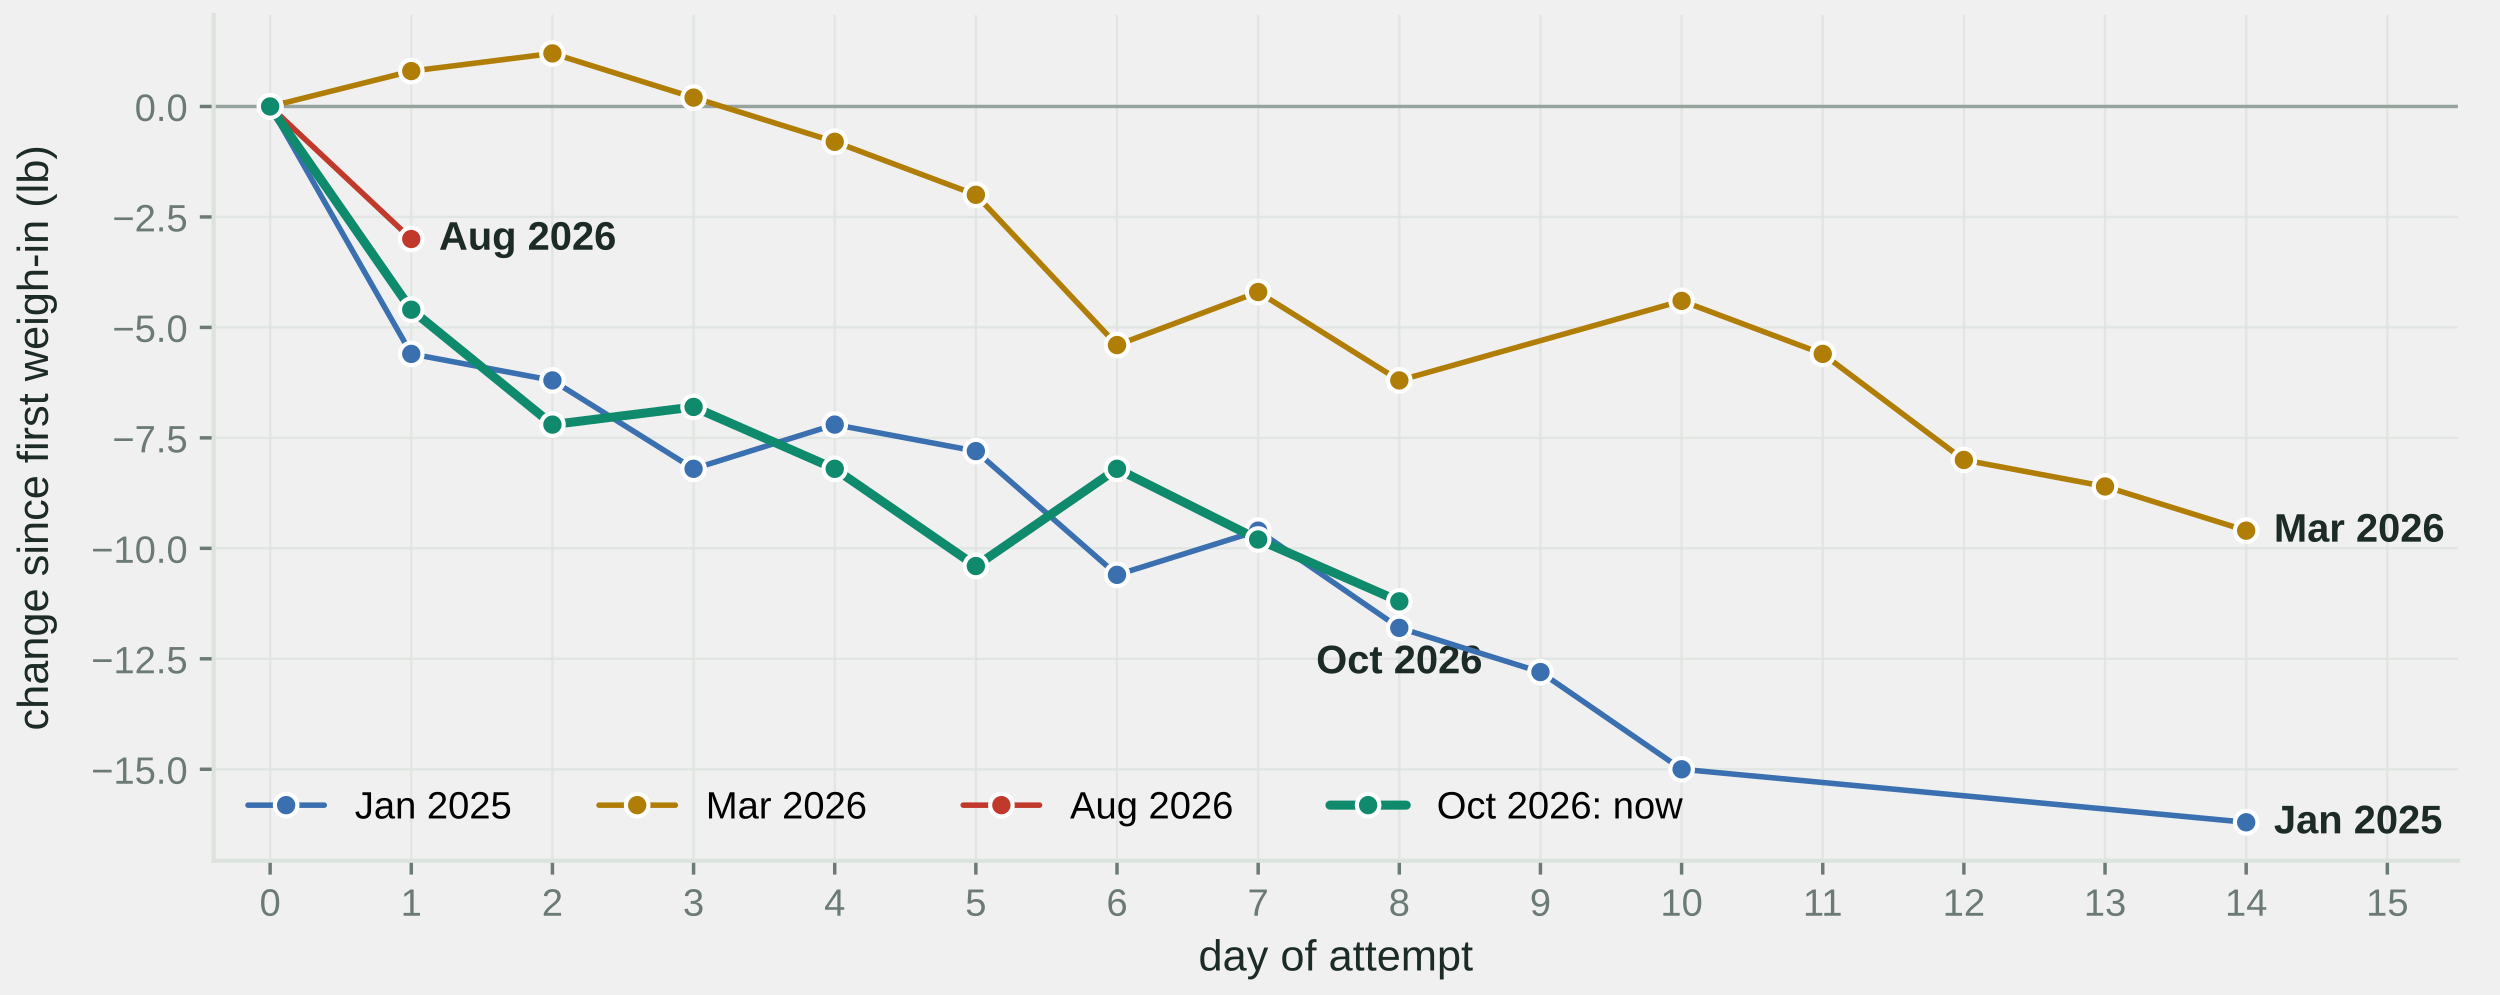
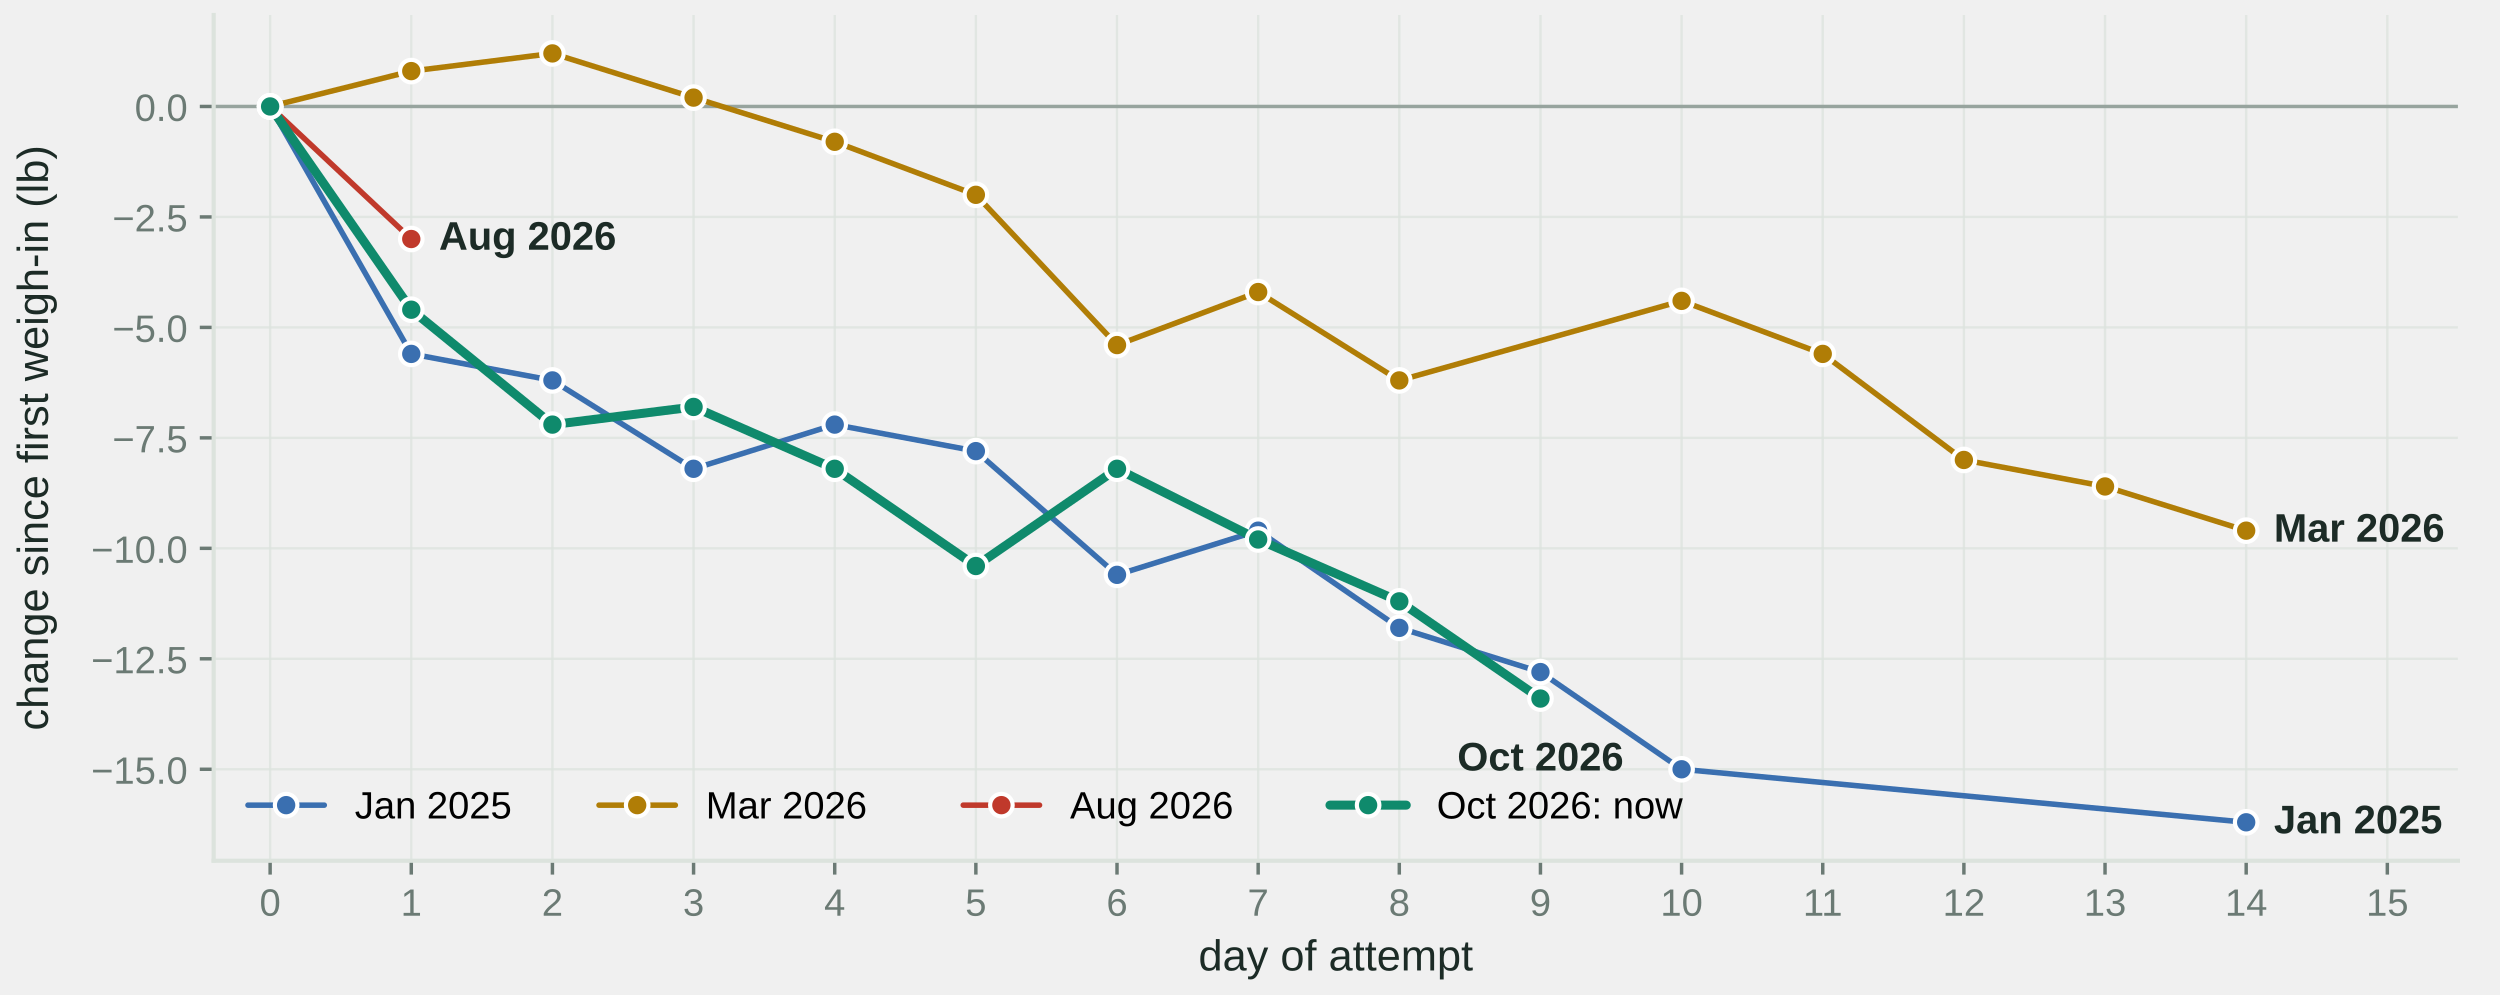
<svg xmlns="http://www.w3.org/2000/svg" xmlns:xlink="http://www.w3.org/1999/xlink" width="721.049pt" height="286.82pt" viewBox="0 0 721.049 286.82" version="1.1">
  <defs>
    <style type="text/css">*{stroke-linejoin: round; stroke-linecap: butt}</style>
  </defs>
  <g id="figure_1">
    <g id="patch_1">
      <path d="M 0 286.82  L 721.049 286.82  L 721.049 0  L 0 0  L 0 286.82  z " style="fill: none" />
    </g>
    <g id="axes_1">
      <g id="patch_2">
        <path d="M 61.627 248.256  L 708.908 248.256  L 708.908 4.32  L 61.627 4.32  L 61.627 248.256  z " style="fill: none" />
      </g>
      <g id="matplotlib.axis_1">
        <g id="xtick_1">
          <g id="line2d_1">
-             <path d="M 77.911 248.256  L 77.911 4.32  " clip-path="url(#p045b1f3def)" style="fill: none; stroke: #dce3dd; stroke-opacity: 0.75; stroke-width: 0.7; stroke-linecap: round" />
+             <path d="M 77.911 248.256  L 77.911 4.32  " clip-path="url(#pe34546e828)" style="fill: none; stroke: #dce3dd; stroke-opacity: 0.75; stroke-width: 0.7; stroke-linecap: round" />
          </g>
          <g id="line2d_2">
            <defs>
-               <path id="mf3e8f377f9" d="M 0 0  L 0 4  " style="stroke: #6b7a74" />
+               <path id="ma43abbd233" d="M 0 0  L 0 4  " style="stroke: #6b7a74" />
            </defs>
            <g>
-               <use xlink:href="#mf3e8f377f9" x="77.911" y="248.256" style="fill: #6b7a74; stroke: #6b7a74" />
+               <use xlink:href="#ma43abbd233" x="77.911" y="248.256" style="fill: #6b7a74; stroke: #6b7a74" />
            </g>
          </g>
          <g id="text_1">
            <text style="font-size: 11px; font-family: 'Source Sans Pro', 'Source Sans 3', 'Helvetica Neue', 'Arial', 'DejaVu Sans', sans-serif; text-anchor: middle; fill: #6b7a74" x="77.911" y="264.114" transform="rotate(-0 77.91127 264.1143)">0</text>
          </g>
        </g>
        <g id="xtick_2">
          <g id="line2d_3">
-             <path d="M 118.621 248.256  L 118.621 4.32  " clip-path="url(#p045b1f3def)" style="fill: none; stroke: #dce3dd; stroke-opacity: 0.75; stroke-width: 0.7; stroke-linecap: round" />
+             <path d="M 118.621 248.256  L 118.621 4.32  " clip-path="url(#pe34546e828)" style="fill: none; stroke: #dce3dd; stroke-opacity: 0.75; stroke-width: 0.7; stroke-linecap: round" />
          </g>
          <g id="line2d_4">
            <g>
-               <use xlink:href="#mf3e8f377f9" x="118.621" y="248.256" style="fill: #6b7a74; stroke: #6b7a74" />
+               <use xlink:href="#ma43abbd233" x="118.621" y="248.256" style="fill: #6b7a74; stroke: #6b7a74" />
            </g>
          </g>
          <g id="text_2">
            <text style="font-size: 11px; font-family: 'Source Sans Pro', 'Source Sans 3', 'Helvetica Neue', 'Arial', 'DejaVu Sans', sans-serif; text-anchor: middle; fill: #6b7a74" x="118.621" y="264.114" transform="rotate(-0 118.6207 264.1143)">1</text>
          </g>
        </g>
        <g id="xtick_3">
          <g id="line2d_5">
-             <path d="M 159.33 248.256  L 159.33 4.32  " clip-path="url(#p045b1f3def)" style="fill: none; stroke: #dce3dd; stroke-opacity: 0.75; stroke-width: 0.7; stroke-linecap: round" />
+             <path d="M 159.33 248.256  L 159.33 4.32  " clip-path="url(#pe34546e828)" style="fill: none; stroke: #dce3dd; stroke-opacity: 0.75; stroke-width: 0.7; stroke-linecap: round" />
          </g>
          <g id="line2d_6">
            <g>
-               <use xlink:href="#mf3e8f377f9" x="159.33" y="248.256" style="fill: #6b7a74; stroke: #6b7a74" />
+               <use xlink:href="#ma43abbd233" x="159.33" y="248.256" style="fill: #6b7a74; stroke: #6b7a74" />
            </g>
          </g>
          <g id="text_3">
            <text style="font-size: 11px; font-family: 'Source Sans Pro', 'Source Sans 3', 'Helvetica Neue', 'Arial', 'DejaVu Sans', sans-serif; text-anchor: middle; fill: #6b7a74" x="159.33" y="264.114" transform="rotate(-0 159.3301 264.1143)">2</text>
          </g>
        </g>
        <g id="xtick_4">
          <g id="line2d_7">
-             <path d="M 200.04 248.256  L 200.04 4.32  " clip-path="url(#p045b1f3def)" style="fill: none; stroke: #dce3dd; stroke-opacity: 0.75; stroke-width: 0.7; stroke-linecap: round" />
+             <path d="M 200.04 248.256  L 200.04 4.32  " clip-path="url(#pe34546e828)" style="fill: none; stroke: #dce3dd; stroke-opacity: 0.75; stroke-width: 0.7; stroke-linecap: round" />
          </g>
          <g id="line2d_8">
            <g>
-               <use xlink:href="#mf3e8f377f9" x="200.04" y="248.256" style="fill: #6b7a74; stroke: #6b7a74" />
+               <use xlink:href="#ma43abbd233" x="200.04" y="248.256" style="fill: #6b7a74; stroke: #6b7a74" />
            </g>
          </g>
          <g id="text_4">
            <text style="font-size: 11px; font-family: 'Source Sans Pro', 'Source Sans 3', 'Helvetica Neue', 'Arial', 'DejaVu Sans', sans-serif; text-anchor: middle; fill: #6b7a74" x="200.04" y="264.114" transform="rotate(-0 200.0396 264.1143)">3</text>
          </g>
        </g>
        <g id="xtick_5">
          <g id="line2d_9">
-             <path d="M 240.749 248.256  L 240.749 4.32  " clip-path="url(#p045b1f3def)" style="fill: none; stroke: #dce3dd; stroke-opacity: 0.75; stroke-width: 0.7; stroke-linecap: round" />
+             <path d="M 240.749 248.256  L 240.749 4.32  " clip-path="url(#pe34546e828)" style="fill: none; stroke: #dce3dd; stroke-opacity: 0.75; stroke-width: 0.7; stroke-linecap: round" />
          </g>
          <g id="line2d_10">
            <g>
-               <use xlink:href="#mf3e8f377f9" x="240.749" y="248.256" style="fill: #6b7a74; stroke: #6b7a74" />
+               <use xlink:href="#ma43abbd233" x="240.749" y="248.256" style="fill: #6b7a74; stroke: #6b7a74" />
            </g>
          </g>
          <g id="text_5">
            <text style="font-size: 11px; font-family: 'Source Sans Pro', 'Source Sans 3', 'Helvetica Neue', 'Arial', 'DejaVu Sans', sans-serif; text-anchor: middle; fill: #6b7a74" x="240.749" y="264.114" transform="rotate(-0 240.749 264.1143)">4</text>
          </g>
        </g>
        <g id="xtick_6">
          <g id="line2d_11">
-             <path d="M 281.458 248.256  L 281.458 4.32  " clip-path="url(#p045b1f3def)" style="fill: none; stroke: #dce3dd; stroke-opacity: 0.75; stroke-width: 0.7; stroke-linecap: round" />
+             <path d="M 281.458 248.256  L 281.458 4.32  " clip-path="url(#pe34546e828)" style="fill: none; stroke: #dce3dd; stroke-opacity: 0.75; stroke-width: 0.7; stroke-linecap: round" />
          </g>
          <g id="line2d_12">
            <g>
-               <use xlink:href="#mf3e8f377f9" x="281.458" y="248.256" style="fill: #6b7a74; stroke: #6b7a74" />
+               <use xlink:href="#ma43abbd233" x="281.458" y="248.256" style="fill: #6b7a74; stroke: #6b7a74" />
            </g>
          </g>
          <g id="text_6">
            <text style="font-size: 11px; font-family: 'Source Sans Pro', 'Source Sans 3', 'Helvetica Neue', 'Arial', 'DejaVu Sans', sans-serif; text-anchor: middle; fill: #6b7a74" x="281.458" y="264.114" transform="rotate(-0 281.4584 264.1143)">5</text>
          </g>
        </g>
        <g id="xtick_7">
          <g id="line2d_13">
-             <path d="M 322.168 248.256  L 322.168 4.32  " clip-path="url(#p045b1f3def)" style="fill: none; stroke: #dce3dd; stroke-opacity: 0.75; stroke-width: 0.7; stroke-linecap: round" />
+             <path d="M 322.168 248.256  L 322.168 4.32  " clip-path="url(#pe34546e828)" style="fill: none; stroke: #dce3dd; stroke-opacity: 0.75; stroke-width: 0.7; stroke-linecap: round" />
          </g>
          <g id="line2d_14">
            <g>
-               <use xlink:href="#mf3e8f377f9" x="322.168" y="248.256" style="fill: #6b7a74; stroke: #6b7a74" />
+               <use xlink:href="#ma43abbd233" x="322.168" y="248.256" style="fill: #6b7a74; stroke: #6b7a74" />
            </g>
          </g>
          <g id="text_7">
            <text style="font-size: 11px; font-family: 'Source Sans Pro', 'Source Sans 3', 'Helvetica Neue', 'Arial', 'DejaVu Sans', sans-serif; text-anchor: middle; fill: #6b7a74" x="322.168" y="264.114" transform="rotate(-0 322.1679 264.1143)">6</text>
          </g>
        </g>
        <g id="xtick_8">
          <g id="line2d_15">
-             <path d="M 362.877 248.256  L 362.877 4.32  " clip-path="url(#p045b1f3def)" style="fill: none; stroke: #dce3dd; stroke-opacity: 0.75; stroke-width: 0.7; stroke-linecap: round" />
+             <path d="M 362.877 248.256  L 362.877 4.32  " clip-path="url(#pe34546e828)" style="fill: none; stroke: #dce3dd; stroke-opacity: 0.75; stroke-width: 0.7; stroke-linecap: round" />
          </g>
          <g id="line2d_16">
            <g>
-               <use xlink:href="#mf3e8f377f9" x="362.877" y="248.256" style="fill: #6b7a74; stroke: #6b7a74" />
+               <use xlink:href="#ma43abbd233" x="362.877" y="248.256" style="fill: #6b7a74; stroke: #6b7a74" />
            </g>
          </g>
          <g id="text_8">
            <text style="font-size: 11px; font-family: 'Source Sans Pro', 'Source Sans 3', 'Helvetica Neue', 'Arial', 'DejaVu Sans', sans-serif; text-anchor: middle; fill: #6b7a74" x="362.877" y="264.114" transform="rotate(-0 362.8773 264.1143)">7</text>
          </g>
        </g>
        <g id="xtick_9">
          <g id="line2d_17">
-             <path d="M 403.587 248.256  L 403.587 4.32  " clip-path="url(#p045b1f3def)" style="fill: none; stroke: #dce3dd; stroke-opacity: 0.75; stroke-width: 0.7; stroke-linecap: round" />
+             <path d="M 403.587 248.256  L 403.587 4.32  " clip-path="url(#pe34546e828)" style="fill: none; stroke: #dce3dd; stroke-opacity: 0.75; stroke-width: 0.7; stroke-linecap: round" />
          </g>
          <g id="line2d_18">
            <g>
-               <use xlink:href="#mf3e8f377f9" x="403.587" y="248.256" style="fill: #6b7a74; stroke: #6b7a74" />
+               <use xlink:href="#ma43abbd233" x="403.587" y="248.256" style="fill: #6b7a74; stroke: #6b7a74" />
            </g>
          </g>
          <g id="text_9">
            <text style="font-size: 11px; font-family: 'Source Sans Pro', 'Source Sans 3', 'Helvetica Neue', 'Arial', 'DejaVu Sans', sans-serif; text-anchor: middle; fill: #6b7a74" x="403.587" y="264.114" transform="rotate(-0 403.5867 264.1143)">8</text>
          </g>
        </g>
        <g id="xtick_10">
          <g id="line2d_19">
-             <path d="M 444.296 248.256  L 444.296 4.32  " clip-path="url(#p045b1f3def)" style="fill: none; stroke: #dce3dd; stroke-opacity: 0.75; stroke-width: 0.7; stroke-linecap: round" />
+             <path d="M 444.296 248.256  L 444.296 4.32  " clip-path="url(#pe34546e828)" style="fill: none; stroke: #dce3dd; stroke-opacity: 0.75; stroke-width: 0.7; stroke-linecap: round" />
          </g>
          <g id="line2d_20">
            <g>
-               <use xlink:href="#mf3e8f377f9" x="444.296" y="248.256" style="fill: #6b7a74; stroke: #6b7a74" />
+               <use xlink:href="#ma43abbd233" x="444.296" y="248.256" style="fill: #6b7a74; stroke: #6b7a74" />
            </g>
          </g>
          <g id="text_10">
            <text style="font-size: 11px; font-family: 'Source Sans Pro', 'Source Sans 3', 'Helvetica Neue', 'Arial', 'DejaVu Sans', sans-serif; text-anchor: middle; fill: #6b7a74" x="444.296" y="264.114" transform="rotate(-0 444.2962 264.1143)">9</text>
          </g>
        </g>
        <g id="xtick_11">
          <g id="line2d_21">
-             <path d="M 485.006 248.256  L 485.006 4.32  " clip-path="url(#p045b1f3def)" style="fill: none; stroke: #dce3dd; stroke-opacity: 0.75; stroke-width: 0.7; stroke-linecap: round" />
+             <path d="M 485.006 248.256  L 485.006 4.32  " clip-path="url(#pe34546e828)" style="fill: none; stroke: #dce3dd; stroke-opacity: 0.75; stroke-width: 0.7; stroke-linecap: round" />
          </g>
          <g id="line2d_22">
            <g>
-               <use xlink:href="#mf3e8f377f9" x="485.006" y="248.256" style="fill: #6b7a74; stroke: #6b7a74" />
+               <use xlink:href="#ma43abbd233" x="485.006" y="248.256" style="fill: #6b7a74; stroke: #6b7a74" />
            </g>
          </g>
          <g id="text_11">
            <text style="font-size: 11px; font-family: 'Source Sans Pro', 'Source Sans 3', 'Helvetica Neue', 'Arial', 'DejaVu Sans', sans-serif; text-anchor: middle; fill: #6b7a74" x="485.006" y="264.114" transform="rotate(-0 485.0056 264.1143)">10</text>
          </g>
        </g>
        <g id="xtick_12">
          <g id="line2d_23">
-             <path d="M 525.715 248.256  L 525.715 4.32  " clip-path="url(#p045b1f3def)" style="fill: none; stroke: #dce3dd; stroke-opacity: 0.75; stroke-width: 0.7; stroke-linecap: round" />
+             <path d="M 525.715 248.256  L 525.715 4.32  " clip-path="url(#pe34546e828)" style="fill: none; stroke: #dce3dd; stroke-opacity: 0.75; stroke-width: 0.7; stroke-linecap: round" />
          </g>
          <g id="line2d_24">
            <g>
-               <use xlink:href="#mf3e8f377f9" x="525.715" y="248.256" style="fill: #6b7a74; stroke: #6b7a74" />
+               <use xlink:href="#ma43abbd233" x="525.715" y="248.256" style="fill: #6b7a74; stroke: #6b7a74" />
            </g>
          </g>
          <g id="text_12">
            <text style="font-size: 11px; font-family: 'Source Sans Pro', 'Source Sans 3', 'Helvetica Neue', 'Arial', 'DejaVu Sans', sans-serif; text-anchor: middle; fill: #6b7a74" x="525.715" y="264.114" transform="rotate(-0 525.715 264.1143)">11</text>
          </g>
        </g>
        <g id="xtick_13">
          <g id="line2d_25">
-             <path d="M 566.424 248.256  L 566.424 4.32  " clip-path="url(#p045b1f3def)" style="fill: none; stroke: #dce3dd; stroke-opacity: 0.75; stroke-width: 0.7; stroke-linecap: round" />
+             <path d="M 566.424 248.256  L 566.424 4.32  " clip-path="url(#pe34546e828)" style="fill: none; stroke: #dce3dd; stroke-opacity: 0.75; stroke-width: 0.7; stroke-linecap: round" />
          </g>
          <g id="line2d_26">
            <g>
-               <use xlink:href="#mf3e8f377f9" x="566.424" y="248.256" style="fill: #6b7a74; stroke: #6b7a74" />
+               <use xlink:href="#ma43abbd233" x="566.424" y="248.256" style="fill: #6b7a74; stroke: #6b7a74" />
            </g>
          </g>
          <g id="text_13">
            <text style="font-size: 11px; font-family: 'Source Sans Pro', 'Source Sans 3', 'Helvetica Neue', 'Arial', 'DejaVu Sans', sans-serif; text-anchor: middle; fill: #6b7a74" x="566.424" y="264.114" transform="rotate(-0 566.4245 264.1143)">12</text>
          </g>
        </g>
        <g id="xtick_14">
          <g id="line2d_27">
-             <path d="M 607.134 248.256  L 607.134 4.32  " clip-path="url(#p045b1f3def)" style="fill: none; stroke: #dce3dd; stroke-opacity: 0.75; stroke-width: 0.7; stroke-linecap: round" />
+             <path d="M 607.134 248.256  L 607.134 4.32  " clip-path="url(#pe34546e828)" style="fill: none; stroke: #dce3dd; stroke-opacity: 0.75; stroke-width: 0.7; stroke-linecap: round" />
          </g>
          <g id="line2d_28">
            <g>
-               <use xlink:href="#mf3e8f377f9" x="607.134" y="248.256" style="fill: #6b7a74; stroke: #6b7a74" />
+               <use xlink:href="#ma43abbd233" x="607.134" y="248.256" style="fill: #6b7a74; stroke: #6b7a74" />
            </g>
          </g>
          <g id="text_14">
            <text style="font-size: 11px; font-family: 'Source Sans Pro', 'Source Sans 3', 'Helvetica Neue', 'Arial', 'DejaVu Sans', sans-serif; text-anchor: middle; fill: #6b7a74" x="607.134" y="264.114" transform="rotate(-0 607.1339 264.1143)">13</text>
          </g>
        </g>
        <g id="xtick_15">
          <g id="line2d_29">
-             <path d="M 647.843 248.256  L 647.843 4.32  " clip-path="url(#p045b1f3def)" style="fill: none; stroke: #dce3dd; stroke-opacity: 0.75; stroke-width: 0.7; stroke-linecap: round" />
+             <path d="M 647.843 248.256  L 647.843 4.32  " clip-path="url(#pe34546e828)" style="fill: none; stroke: #dce3dd; stroke-opacity: 0.75; stroke-width: 0.7; stroke-linecap: round" />
          </g>
          <g id="line2d_30">
            <g>
-               <use xlink:href="#mf3e8f377f9" x="647.843" y="248.256" style="fill: #6b7a74; stroke: #6b7a74" />
+               <use xlink:href="#ma43abbd233" x="647.843" y="248.256" style="fill: #6b7a74; stroke: #6b7a74" />
            </g>
          </g>
          <g id="text_15">
            <text style="font-size: 11px; font-family: 'Source Sans Pro', 'Source Sans 3', 'Helvetica Neue', 'Arial', 'DejaVu Sans', sans-serif; text-anchor: middle; fill: #6b7a74" x="647.843" y="264.114" transform="rotate(-0 647.8433 264.1143)">14</text>
          </g>
        </g>
        <g id="xtick_16">
          <g id="line2d_31">
-             <path d="M 688.553 248.256  L 688.553 4.32  " clip-path="url(#p045b1f3def)" style="fill: none; stroke: #dce3dd; stroke-opacity: 0.75; stroke-width: 0.7; stroke-linecap: round" />
+             <path d="M 688.553 248.256  L 688.553 4.32  " clip-path="url(#pe34546e828)" style="fill: none; stroke: #dce3dd; stroke-opacity: 0.75; stroke-width: 0.7; stroke-linecap: round" />
          </g>
          <g id="line2d_32">
            <g>
-               <use xlink:href="#mf3e8f377f9" x="688.553" y="248.256" style="fill: #6b7a74; stroke: #6b7a74" />
+               <use xlink:href="#ma43abbd233" x="688.553" y="248.256" style="fill: #6b7a74; stroke: #6b7a74" />
            </g>
          </g>
          <g id="text_16">
            <text style="font-size: 11px; font-family: 'Source Sans Pro', 'Source Sans 3', 'Helvetica Neue', 'Arial', 'DejaVu Sans', sans-serif; text-anchor: middle; fill: #6b7a74" x="688.553" y="264.114" transform="rotate(-0 688.5528 264.1143)">15</text>
          </g>
        </g>
        <g id="text_17">
          <text style="font-size: 12.5px; font-family: 'Source Sans Pro', 'Source Sans 3', 'Helvetica Neue', 'Arial', 'DejaVu Sans', sans-serif; text-anchor: middle; fill: #1c2b26" x="385.267" y="279.9" transform="rotate(-0 385.2675 279.9)">day of attempt</text>
        </g>
      </g>
      <g id="matplotlib.axis_2">
        <g id="ytick_1">
          <g id="line2d_33">
-             <path d="M 61.627 221.874  L 708.908 221.874  " clip-path="url(#p045b1f3def)" style="fill: none; stroke: #dce3dd; stroke-opacity: 0.75; stroke-width: 0.7; stroke-linecap: round" />
+             <path d="M 61.627 221.874  L 708.908 221.874  " clip-path="url(#pe34546e828)" style="fill: none; stroke: #dce3dd; stroke-opacity: 0.75; stroke-width: 0.7; stroke-linecap: round" />
          </g>
          <g id="line2d_34">
            <defs>
-               <path id="mcc50b5560b" d="M 0 0  L -4 0  " style="stroke: #6b7a74" />
+               <path id="m969784e3e2" d="M 0 0  L -4 0  " style="stroke: #6b7a74" />
            </defs>
            <g>
-               <use xlink:href="#mcc50b5560b" x="61.627" y="221.874" style="fill: #6b7a74; stroke: #6b7a74" />
+               <use xlink:href="#m969784e3e2" x="61.627" y="221.874" style="fill: #6b7a74; stroke: #6b7a74" />
            </g>
          </g>
          <g id="text_18">
            <text style="font-size: 11px; font-family: 'Source Sans Pro', 'Source Sans 3', 'Helvetica Neue', 'Arial', 'DejaVu Sans', sans-serif; text-anchor: end; fill: #6b7a74" x="54.127" y="226.053" transform="rotate(-0 54.1275 226.0533)">−15.0</text>
          </g>
        </g>
        <g id="ytick_2">
          <g id="line2d_35">
-             <path d="M 61.627 190.012  L 708.908 190.012  " clip-path="url(#p045b1f3def)" style="fill: none; stroke: #dce3dd; stroke-opacity: 0.75; stroke-width: 0.7; stroke-linecap: round" />
+             <path d="M 61.627 190.012  L 708.908 190.012  " clip-path="url(#pe34546e828)" style="fill: none; stroke: #dce3dd; stroke-opacity: 0.75; stroke-width: 0.7; stroke-linecap: round" />
          </g>
          <g id="line2d_36">
            <g>
-               <use xlink:href="#mcc50b5560b" x="61.627" y="190.012" style="fill: #6b7a74; stroke: #6b7a74" />
+               <use xlink:href="#m969784e3e2" x="61.627" y="190.012" style="fill: #6b7a74; stroke: #6b7a74" />
            </g>
          </g>
          <g id="text_19">
            <text style="font-size: 11px; font-family: 'Source Sans Pro', 'Source Sans 3', 'Helvetica Neue', 'Arial', 'DejaVu Sans', sans-serif; text-anchor: end; fill: #6b7a74" x="54.127" y="194.191" transform="rotate(-0 54.1275 194.1913)">−12.5</text>
          </g>
        </g>
        <g id="ytick_3">
          <g id="line2d_37">
-             <path d="M 61.627 158.15  L 708.908 158.15  " clip-path="url(#p045b1f3def)" style="fill: none; stroke: #dce3dd; stroke-opacity: 0.75; stroke-width: 0.7; stroke-linecap: round" />
+             <path d="M 61.627 158.15  L 708.908 158.15  " clip-path="url(#pe34546e828)" style="fill: none; stroke: #dce3dd; stroke-opacity: 0.75; stroke-width: 0.7; stroke-linecap: round" />
          </g>
          <g id="line2d_38">
            <g>
-               <use xlink:href="#mcc50b5560b" x="61.627" y="158.15" style="fill: #6b7a74; stroke: #6b7a74" />
+               <use xlink:href="#m969784e3e2" x="61.627" y="158.15" style="fill: #6b7a74; stroke: #6b7a74" />
            </g>
          </g>
          <g id="text_20">
            <text style="font-size: 11px; font-family: 'Source Sans Pro', 'Source Sans 3', 'Helvetica Neue', 'Arial', 'DejaVu Sans', sans-serif; text-anchor: end; fill: #6b7a74" x="54.127" y="162.329" transform="rotate(-0 54.1275 162.3292)">−10.0</text>
          </g>
        </g>
        <g id="ytick_4">
          <g id="line2d_39">
-             <path d="M 61.627 126.288  L 708.908 126.288  " clip-path="url(#p045b1f3def)" style="fill: none; stroke: #dce3dd; stroke-opacity: 0.75; stroke-width: 0.7; stroke-linecap: round" />
+             <path d="M 61.627 126.288  L 708.908 126.288  " clip-path="url(#pe34546e828)" style="fill: none; stroke: #dce3dd; stroke-opacity: 0.75; stroke-width: 0.7; stroke-linecap: round" />
          </g>
          <g id="line2d_40">
            <g>
-               <use xlink:href="#mcc50b5560b" x="61.627" y="126.288" style="fill: #6b7a74; stroke: #6b7a74" />
+               <use xlink:href="#m969784e3e2" x="61.627" y="126.288" style="fill: #6b7a74; stroke: #6b7a74" />
            </g>
          </g>
          <g id="text_21">
            <text style="font-size: 11px; font-family: 'Source Sans Pro', 'Source Sans 3', 'Helvetica Neue', 'Arial', 'DejaVu Sans', sans-serif; text-anchor: end; fill: #6b7a74" x="54.127" y="130.467" transform="rotate(-0 54.1275 130.4671)">−7.5</text>
          </g>
        </g>
        <g id="ytick_5">
          <g id="line2d_41">
-             <path d="M 61.627 94.426  L 708.908 94.426  " clip-path="url(#p045b1f3def)" style="fill: none; stroke: #dce3dd; stroke-opacity: 0.75; stroke-width: 0.7; stroke-linecap: round" />
+             <path d="M 61.627 94.426  L 708.908 94.426  " clip-path="url(#pe34546e828)" style="fill: none; stroke: #dce3dd; stroke-opacity: 0.75; stroke-width: 0.7; stroke-linecap: round" />
          </g>
          <g id="line2d_42">
            <g>
-               <use xlink:href="#mcc50b5560b" x="61.627" y="94.426" style="fill: #6b7a74; stroke: #6b7a74" />
+               <use xlink:href="#m969784e3e2" x="61.627" y="94.426" style="fill: #6b7a74; stroke: #6b7a74" />
            </g>
          </g>
          <g id="text_22">
            <text style="font-size: 11px; font-family: 'Source Sans Pro', 'Source Sans 3', 'Helvetica Neue', 'Arial', 'DejaVu Sans', sans-serif; text-anchor: end; fill: #6b7a74" x="54.127" y="98.605" transform="rotate(-0 54.1275 98.60507)">−5.0</text>
          </g>
        </g>
        <g id="ytick_6">
          <g id="line2d_43">
-             <path d="M 61.627 62.564  L 708.908 62.564  " clip-path="url(#p045b1f3def)" style="fill: none; stroke: #dce3dd; stroke-opacity: 0.75; stroke-width: 0.7; stroke-linecap: round" />
+             <path d="M 61.627 62.564  L 708.908 62.564  " clip-path="url(#pe34546e828)" style="fill: none; stroke: #dce3dd; stroke-opacity: 0.75; stroke-width: 0.7; stroke-linecap: round" />
          </g>
          <g id="line2d_44">
            <g>
-               <use xlink:href="#mcc50b5560b" x="61.627" y="62.564" style="fill: #6b7a74; stroke: #6b7a74" />
+               <use xlink:href="#m969784e3e2" x="61.627" y="62.564" style="fill: #6b7a74; stroke: #6b7a74" />
            </g>
          </g>
          <g id="text_23">
            <text style="font-size: 11px; font-family: 'Source Sans Pro', 'Source Sans 3', 'Helvetica Neue', 'Arial', 'DejaVu Sans', sans-serif; text-anchor: end; fill: #6b7a74" x="54.127" y="66.743" transform="rotate(-0 54.1275 66.743)">−2.5</text>
          </g>
        </g>
        <g id="ytick_7">
          <g id="line2d_45">
-             <path d="M 61.627 30.702  L 708.908 30.702  " clip-path="url(#p045b1f3def)" style="fill: none; stroke: #dce3dd; stroke-opacity: 0.75; stroke-width: 0.7; stroke-linecap: round" />
+             <path d="M 61.627 30.702  L 708.908 30.702  " clip-path="url(#pe34546e828)" style="fill: none; stroke: #dce3dd; stroke-opacity: 0.75; stroke-width: 0.7; stroke-linecap: round" />
          </g>
          <g id="line2d_46">
            <g>
-               <use xlink:href="#mcc50b5560b" x="61.627" y="30.702" style="fill: #6b7a74; stroke: #6b7a74" />
+               <use xlink:href="#m969784e3e2" x="61.627" y="30.702" style="fill: #6b7a74; stroke: #6b7a74" />
            </g>
          </g>
          <g id="text_24">
            <text style="font-size: 11px; font-family: 'Source Sans Pro', 'Source Sans 3', 'Helvetica Neue', 'Arial', 'DejaVu Sans', sans-serif; text-anchor: end; fill: #6b7a74" x="54.127" y="34.881" transform="rotate(-0 54.1275 34.88093)">0.0</text>
          </g>
        </g>
        <g id="text_25">
          <text style="font-size: 12.5px; font-family: 'Source Sans Pro', 'Source Sans 3', 'Helvetica Neue', 'Arial', 'DejaVu Sans', sans-serif; text-anchor: middle; fill: #1c2b26" x="13.818" y="126.288" transform="rotate(-90 13.81805 126.288)">change since first weigh-in (lb)</text>
        </g>
      </g>
      <g id="line2d_47">
-         <path d="M 61.627 30.702  L 708.908 30.702  " clip-path="url(#p045b1f3def)" style="fill: none; stroke: #97a49e; stroke-linecap: round" />
+         <path d="M 61.627 30.702  L 708.908 30.702  " clip-path="url(#pe34546e828)" style="fill: none; stroke: #97a49e; stroke-linecap: round" />
      </g>
      <g id="patch_3">
        <path d="M 61.627 248.256  L 61.627 4.32  " style="fill: none; stroke: #dce3dd; stroke-width: 1.2; stroke-linejoin: miter; stroke-linecap: square" />
      </g>
      <g id="patch_4">
        <path d="M 61.627 248.256  L 708.908 248.256  " style="fill: none; stroke: #dce3dd; stroke-width: 1.2; stroke-linejoin: miter; stroke-linecap: square" />
      </g>
      <g id="text_26">
        <text style="font-weight: 700; font-size: 11.5px; font-family: 'Source Sans Pro', 'Source Sans 3', 'Helvetica Neue', 'Arial', 'DejaVu Sans', sans-serif; text-anchor: start; fill: #1c2b26" x="655.843" y="240.341" transform="rotate(-0 655.8433 240.3413)">Jan 2025</text>
      </g>
      <g id="text_27">
        <text style="font-weight: 700; font-size: 11.5px; font-family: 'Source Sans Pro', 'Source Sans 3', 'Helvetica Neue', 'Arial', 'DejaVu Sans', sans-serif; text-anchor: start; fill: #1c2b26" x="655.843" y="156.225" transform="rotate(-0 655.8433 156.2254)">Mar 2026</text>
      </g>
      <g id="text_28">
        <text style="font-weight: 700; font-size: 11.5px; font-family: 'Source Sans Pro', 'Source Sans 3', 'Helvetica Neue', 'Arial', 'DejaVu Sans', sans-serif; text-anchor: start; fill: #1c2b26" x="126.621" y="72.02" transform="rotate(-0 126.6207 72.01971)">Aug 2026</text>
      </g>
      <g id="text_29">
-         <text style="font-weight: 700; font-size: 11.5px; font-family: 'Source Sans Pro', 'Source Sans 3', 'Helvetica Neue', 'Arial', 'DejaVu Sans', sans-serif; text-anchor: middle; fill: #1c2b26" x="403.587" y="194.182" transform="rotate(-0 403.5867 194.1821)">Oct 2026</text>
+         <text style="font-weight: 700; font-size: 11.5px; font-family: 'Source Sans Pro', 'Source Sans 3', 'Helvetica Neue', 'Arial', 'DejaVu Sans', sans-serif; text-anchor: middle; fill: #1c2b26" x="444.296" y="222.221" transform="rotate(-0 444.2962 222.2207)">Oct 2026</text>
      </g>
      <g id="line2d_48">
-         <path d="M 77.911 30.702  L 118.621 102.073  L 159.33 109.72  L 200.04 135.209  L 240.749 122.465  L 281.458 130.111  L 322.168 165.797  L 362.877 153.052  L 403.587 181.091  L 444.296 193.836  L 485.006 221.874  L 647.843 237.168  " clip-path="url(#p045b1f3def)" style="fill: none; stroke: #3a6fb0; stroke-width: 1.6; stroke-linecap: round" />
+         <path d="M 77.911 30.702  L 118.621 102.073  L 159.33 109.72  L 200.04 135.209  L 240.749 122.465  L 281.458 130.111  L 322.168 165.797  L 362.877 153.052  L 403.587 181.091  L 444.296 193.836  L 485.006 221.874  L 647.843 237.168  " clip-path="url(#pe34546e828)" style="fill: none; stroke: #3a6fb0; stroke-width: 1.6; stroke-linecap: round" />
        <defs>
-           <path id="me0c2541450" d="M 0 3.25  C 0.862 3.25 1.689 2.908 2.298 2.298  C 2.908 1.689 3.25 0.862 3.25 0  C 3.25 -0.862 2.908 -1.689 2.298 -2.298  C 1.689 -2.908 0.862 -3.25 0 -3.25  C -0.862 -3.25 -1.689 -2.908 -2.298 -2.298  C -2.908 -1.689 -3.25 -0.862 -3.25 0  C -3.25 0.862 -2.908 1.689 -2.298 2.298  C -1.689 2.908 -0.862 3.25 0 3.25  z " style="stroke: #ffffff; stroke-width: 1.2" />
+           <path id="mfbebad62aa" d="M 0 3.25  C 0.862 3.25 1.689 2.908 2.298 2.298  C 2.908 1.689 3.25 0.862 3.25 0  C 3.25 -0.862 2.908 -1.689 2.298 -2.298  C 1.689 -2.908 0.862 -3.25 0 -3.25  C -0.862 -3.25 -1.689 -2.908 -2.298 -2.298  C -2.908 -1.689 -3.25 -0.862 -3.25 0  C -3.25 0.862 -2.908 1.689 -2.298 2.298  C -1.689 2.908 -0.862 3.25 0 3.25  z " style="stroke: #ffffff; stroke-width: 1.2" />
        </defs>
-         <g clip-path="url(#p045b1f3def)">
-           <use xlink:href="#me0c2541450" x="77.911" y="30.702" style="fill: #3a6fb0; stroke: #ffffff; stroke-width: 1.2" />
-           <use xlink:href="#me0c2541450" x="118.621" y="102.073" style="fill: #3a6fb0; stroke: #ffffff; stroke-width: 1.2" />
-           <use xlink:href="#me0c2541450" x="159.33" y="109.72" style="fill: #3a6fb0; stroke: #ffffff; stroke-width: 1.2" />
-           <use xlink:href="#me0c2541450" x="200.04" y="135.209" style="fill: #3a6fb0; stroke: #ffffff; stroke-width: 1.2" />
-           <use xlink:href="#me0c2541450" x="240.749" y="122.465" style="fill: #3a6fb0; stroke: #ffffff; stroke-width: 1.2" />
-           <use xlink:href="#me0c2541450" x="281.458" y="130.111" style="fill: #3a6fb0; stroke: #ffffff; stroke-width: 1.2" />
-           <use xlink:href="#me0c2541450" x="322.168" y="165.797" style="fill: #3a6fb0; stroke: #ffffff; stroke-width: 1.2" />
-           <use xlink:href="#me0c2541450" x="362.877" y="153.052" style="fill: #3a6fb0; stroke: #ffffff; stroke-width: 1.2" />
-           <use xlink:href="#me0c2541450" x="403.587" y="181.091" style="fill: #3a6fb0; stroke: #ffffff; stroke-width: 1.2" />
-           <use xlink:href="#me0c2541450" x="444.296" y="193.836" style="fill: #3a6fb0; stroke: #ffffff; stroke-width: 1.2" />
-           <use xlink:href="#me0c2541450" x="485.006" y="221.874" style="fill: #3a6fb0; stroke: #ffffff; stroke-width: 1.2" />
-           <use xlink:href="#me0c2541450" x="647.843" y="237.168" style="fill: #3a6fb0; stroke: #ffffff; stroke-width: 1.2" />
+         <g clip-path="url(#pe34546e828)">
+           <use xlink:href="#mfbebad62aa" x="77.911" y="30.702" style="fill: #3a6fb0; stroke: #ffffff; stroke-width: 1.2" />
+           <use xlink:href="#mfbebad62aa" x="118.621" y="102.073" style="fill: #3a6fb0; stroke: #ffffff; stroke-width: 1.2" />
+           <use xlink:href="#mfbebad62aa" x="159.33" y="109.72" style="fill: #3a6fb0; stroke: #ffffff; stroke-width: 1.2" />
+           <use xlink:href="#mfbebad62aa" x="200.04" y="135.209" style="fill: #3a6fb0; stroke: #ffffff; stroke-width: 1.2" />
+           <use xlink:href="#mfbebad62aa" x="240.749" y="122.465" style="fill: #3a6fb0; stroke: #ffffff; stroke-width: 1.2" />
+           <use xlink:href="#mfbebad62aa" x="281.458" y="130.111" style="fill: #3a6fb0; stroke: #ffffff; stroke-width: 1.2" />
+           <use xlink:href="#mfbebad62aa" x="322.168" y="165.797" style="fill: #3a6fb0; stroke: #ffffff; stroke-width: 1.2" />
+           <use xlink:href="#mfbebad62aa" x="362.877" y="153.052" style="fill: #3a6fb0; stroke: #ffffff; stroke-width: 1.2" />
+           <use xlink:href="#mfbebad62aa" x="403.587" y="181.091" style="fill: #3a6fb0; stroke: #ffffff; stroke-width: 1.2" />
+           <use xlink:href="#mfbebad62aa" x="444.296" y="193.836" style="fill: #3a6fb0; stroke: #ffffff; stroke-width: 1.2" />
+           <use xlink:href="#mfbebad62aa" x="485.006" y="221.874" style="fill: #3a6fb0; stroke: #ffffff; stroke-width: 1.2" />
+           <use xlink:href="#mfbebad62aa" x="647.843" y="237.168" style="fill: #3a6fb0; stroke: #ffffff; stroke-width: 1.2" />
        </g>
      </g>
      <g id="line2d_49">
-         <path d="M 77.911 30.702  L 118.621 20.506  L 159.33 15.408  L 200.04 28.153  L 240.749 40.898  L 281.458 56.191  L 322.168 99.524  L 362.877 84.23  L 403.587 109.72  L 485.006 86.779  L 525.715 102.073  L 566.424 132.66  L 607.134 140.307  L 647.843 153.052  " clip-path="url(#p045b1f3def)" style="fill: none; stroke: #b07d06; stroke-width: 1.6; stroke-linecap: round" />
+         <path d="M 77.911 30.702  L 118.621 20.506  L 159.33 15.408  L 200.04 28.153  L 240.749 40.898  L 281.458 56.191  L 322.168 99.524  L 362.877 84.23  L 403.587 109.72  L 485.006 86.779  L 525.715 102.073  L 566.424 132.66  L 607.134 140.307  L 647.843 153.052  " clip-path="url(#pe34546e828)" style="fill: none; stroke: #b07d06; stroke-width: 1.6; stroke-linecap: round" />
        <defs>
-           <path id="mda8a5cdf15" d="M 0 3.25  C 0.862 3.25 1.689 2.908 2.298 2.298  C 2.908 1.689 3.25 0.862 3.25 0  C 3.25 -0.862 2.908 -1.689 2.298 -2.298  C 1.689 -2.908 0.862 -3.25 0 -3.25  C -0.862 -3.25 -1.689 -2.908 -2.298 -2.298  C -2.908 -1.689 -3.25 -0.862 -3.25 0  C -3.25 0.862 -2.908 1.689 -2.298 2.298  C -1.689 2.908 -0.862 3.25 0 3.25  z " style="stroke: #ffffff; stroke-width: 1.2" />
+           <path id="m2132187e9c" d="M 0 3.25  C 0.862 3.25 1.689 2.908 2.298 2.298  C 2.908 1.689 3.25 0.862 3.25 0  C 3.25 -0.862 2.908 -1.689 2.298 -2.298  C 1.689 -2.908 0.862 -3.25 0 -3.25  C -0.862 -3.25 -1.689 -2.908 -2.298 -2.298  C -2.908 -1.689 -3.25 -0.862 -3.25 0  C -3.25 0.862 -2.908 1.689 -2.298 2.298  C -1.689 2.908 -0.862 3.25 0 3.25  z " style="stroke: #ffffff; stroke-width: 1.2" />
        </defs>
-         <g clip-path="url(#p045b1f3def)">
-           <use xlink:href="#mda8a5cdf15" x="77.911" y="30.702" style="fill: #b07d06; stroke: #ffffff; stroke-width: 1.2" />
-           <use xlink:href="#mda8a5cdf15" x="118.621" y="20.506" style="fill: #b07d06; stroke: #ffffff; stroke-width: 1.2" />
-           <use xlink:href="#mda8a5cdf15" x="159.33" y="15.408" style="fill: #b07d06; stroke: #ffffff; stroke-width: 1.2" />
-           <use xlink:href="#mda8a5cdf15" x="200.04" y="28.153" style="fill: #b07d06; stroke: #ffffff; stroke-width: 1.2" />
-           <use xlink:href="#mda8a5cdf15" x="240.749" y="40.898" style="fill: #b07d06; stroke: #ffffff; stroke-width: 1.2" />
-           <use xlink:href="#mda8a5cdf15" x="281.458" y="56.191" style="fill: #b07d06; stroke: #ffffff; stroke-width: 1.2" />
-           <use xlink:href="#mda8a5cdf15" x="322.168" y="99.524" style="fill: #b07d06; stroke: #ffffff; stroke-width: 1.2" />
-           <use xlink:href="#mda8a5cdf15" x="362.877" y="84.23" style="fill: #b07d06; stroke: #ffffff; stroke-width: 1.2" />
-           <use xlink:href="#mda8a5cdf15" x="403.587" y="109.72" style="fill: #b07d06; stroke: #ffffff; stroke-width: 1.2" />
-           <use xlink:href="#mda8a5cdf15" x="485.006" y="86.779" style="fill: #b07d06; stroke: #ffffff; stroke-width: 1.2" />
-           <use xlink:href="#mda8a5cdf15" x="525.715" y="102.073" style="fill: #b07d06; stroke: #ffffff; stroke-width: 1.2" />
-           <use xlink:href="#mda8a5cdf15" x="566.424" y="132.66" style="fill: #b07d06; stroke: #ffffff; stroke-width: 1.2" />
-           <use xlink:href="#mda8a5cdf15" x="607.134" y="140.307" style="fill: #b07d06; stroke: #ffffff; stroke-width: 1.2" />
-           <use xlink:href="#mda8a5cdf15" x="647.843" y="153.052" style="fill: #b07d06; stroke: #ffffff; stroke-width: 1.2" />
+         <g clip-path="url(#pe34546e828)">
+           <use xlink:href="#m2132187e9c" x="77.911" y="30.702" style="fill: #b07d06; stroke: #ffffff; stroke-width: 1.2" />
+           <use xlink:href="#m2132187e9c" x="118.621" y="20.506" style="fill: #b07d06; stroke: #ffffff; stroke-width: 1.2" />
+           <use xlink:href="#m2132187e9c" x="159.33" y="15.408" style="fill: #b07d06; stroke: #ffffff; stroke-width: 1.2" />
+           <use xlink:href="#m2132187e9c" x="200.04" y="28.153" style="fill: #b07d06; stroke: #ffffff; stroke-width: 1.2" />
+           <use xlink:href="#m2132187e9c" x="240.749" y="40.898" style="fill: #b07d06; stroke: #ffffff; stroke-width: 1.2" />
+           <use xlink:href="#m2132187e9c" x="281.458" y="56.191" style="fill: #b07d06; stroke: #ffffff; stroke-width: 1.2" />
+           <use xlink:href="#m2132187e9c" x="322.168" y="99.524" style="fill: #b07d06; stroke: #ffffff; stroke-width: 1.2" />
+           <use xlink:href="#m2132187e9c" x="362.877" y="84.23" style="fill: #b07d06; stroke: #ffffff; stroke-width: 1.2" />
+           <use xlink:href="#m2132187e9c" x="403.587" y="109.72" style="fill: #b07d06; stroke: #ffffff; stroke-width: 1.2" />
+           <use xlink:href="#m2132187e9c" x="485.006" y="86.779" style="fill: #b07d06; stroke: #ffffff; stroke-width: 1.2" />
+           <use xlink:href="#m2132187e9c" x="525.715" y="102.073" style="fill: #b07d06; stroke: #ffffff; stroke-width: 1.2" />
+           <use xlink:href="#m2132187e9c" x="566.424" y="132.66" style="fill: #b07d06; stroke: #ffffff; stroke-width: 1.2" />
+           <use xlink:href="#m2132187e9c" x="607.134" y="140.307" style="fill: #b07d06; stroke: #ffffff; stroke-width: 1.2" />
+           <use xlink:href="#m2132187e9c" x="647.843" y="153.052" style="fill: #b07d06; stroke: #ffffff; stroke-width: 1.2" />
        </g>
      </g>
      <g id="line2d_50">
-         <path d="M 77.911 30.702  L 118.621 68.936  " clip-path="url(#p045b1f3def)" style="fill: none; stroke: #c0392b; stroke-width: 1.6; stroke-linecap: round" />
+         <path d="M 77.911 30.702  L 118.621 68.936  " clip-path="url(#pe34546e828)" style="fill: none; stroke: #c0392b; stroke-width: 1.6; stroke-linecap: round" />
        <defs>
-           <path id="m4d177b7be1" d="M 0 3.25  C 0.862 3.25 1.689 2.908 2.298 2.298  C 2.908 1.689 3.25 0.862 3.25 0  C 3.25 -0.862 2.908 -1.689 2.298 -2.298  C 1.689 -2.908 0.862 -3.25 0 -3.25  C -0.862 -3.25 -1.689 -2.908 -2.298 -2.298  C -2.908 -1.689 -3.25 -0.862 -3.25 0  C -3.25 0.862 -2.908 1.689 -2.298 2.298  C -1.689 2.908 -0.862 3.25 0 3.25  z " style="stroke: #ffffff; stroke-width: 1.2" />
+           <path id="ma2702ea1fd" d="M 0 3.25  C 0.862 3.25 1.689 2.908 2.298 2.298  C 2.908 1.689 3.25 0.862 3.25 0  C 3.25 -0.862 2.908 -1.689 2.298 -2.298  C 1.689 -2.908 0.862 -3.25 0 -3.25  C -0.862 -3.25 -1.689 -2.908 -2.298 -2.298  C -2.908 -1.689 -3.25 -0.862 -3.25 0  C -3.25 0.862 -2.908 1.689 -2.298 2.298  C -1.689 2.908 -0.862 3.25 0 3.25  z " style="stroke: #ffffff; stroke-width: 1.2" />
        </defs>
-         <g clip-path="url(#p045b1f3def)">
-           <use xlink:href="#m4d177b7be1" x="77.911" y="30.702" style="fill: #c0392b; stroke: #ffffff; stroke-width: 1.2" />
-           <use xlink:href="#m4d177b7be1" x="118.621" y="68.936" style="fill: #c0392b; stroke: #ffffff; stroke-width: 1.2" />
+         <g clip-path="url(#pe34546e828)">
+           <use xlink:href="#ma2702ea1fd" x="77.911" y="30.702" style="fill: #c0392b; stroke: #ffffff; stroke-width: 1.2" />
+           <use xlink:href="#ma2702ea1fd" x="118.621" y="68.936" style="fill: #c0392b; stroke: #ffffff; stroke-width: 1.2" />
        </g>
      </g>
      <g id="line2d_51">
-         <path d="M 77.911 30.702  L 118.621 89.328  L 159.33 122.465  L 200.04 117.367  L 240.749 135.209  L 281.458 163.248  L 322.168 135.209  L 362.877 155.601  L 403.587 173.444  " clip-path="url(#p045b1f3def)" style="fill: none; stroke: #0f8a6c; stroke-width: 2.6; stroke-linecap: round" />
+         <path d="M 77.911 30.702  L 118.621 89.328  L 159.33 122.465  L 200.04 117.367  L 240.749 135.209  L 281.458 163.248  L 322.168 135.209  L 362.877 155.601  L 403.587 173.444  L 444.296 201.482  " clip-path="url(#pe34546e828)" style="fill: none; stroke: #0f8a6c; stroke-width: 2.6; stroke-linecap: round" />
        <defs>
-           <path id="m1dffe8d819" d="M 0 3.25  C 0.862 3.25 1.689 2.908 2.298 2.298  C 2.908 1.689 3.25 0.862 3.25 0  C 3.25 -0.862 2.908 -1.689 2.298 -2.298  C 1.689 -2.908 0.862 -3.25 0 -3.25  C -0.862 -3.25 -1.689 -2.908 -2.298 -2.298  C -2.908 -1.689 -3.25 -0.862 -3.25 0  C -3.25 0.862 -2.908 1.689 -2.298 2.298  C -1.689 2.908 -0.862 3.25 0 3.25  z " style="stroke: #ffffff; stroke-width: 1.2" />
+           <path id="m809660ad6c" d="M 0 3.25  C 0.862 3.25 1.689 2.908 2.298 2.298  C 2.908 1.689 3.25 0.862 3.25 0  C 3.25 -0.862 2.908 -1.689 2.298 -2.298  C 1.689 -2.908 0.862 -3.25 0 -3.25  C -0.862 -3.25 -1.689 -2.908 -2.298 -2.298  C -2.908 -1.689 -3.25 -0.862 -3.25 0  C -3.25 0.862 -2.908 1.689 -2.298 2.298  C -1.689 2.908 -0.862 3.25 0 3.25  z " style="stroke: #ffffff; stroke-width: 1.2" />
        </defs>
-         <g clip-path="url(#p045b1f3def)">
-           <use xlink:href="#m1dffe8d819" x="77.911" y="30.702" style="fill: #0f8a6c; stroke: #ffffff; stroke-width: 1.2" />
-           <use xlink:href="#m1dffe8d819" x="118.621" y="89.328" style="fill: #0f8a6c; stroke: #ffffff; stroke-width: 1.2" />
-           <use xlink:href="#m1dffe8d819" x="159.33" y="122.465" style="fill: #0f8a6c; stroke: #ffffff; stroke-width: 1.2" />
-           <use xlink:href="#m1dffe8d819" x="200.04" y="117.367" style="fill: #0f8a6c; stroke: #ffffff; stroke-width: 1.2" />
-           <use xlink:href="#m1dffe8d819" x="240.749" y="135.209" style="fill: #0f8a6c; stroke: #ffffff; stroke-width: 1.2" />
-           <use xlink:href="#m1dffe8d819" x="281.458" y="163.248" style="fill: #0f8a6c; stroke: #ffffff; stroke-width: 1.2" />
-           <use xlink:href="#m1dffe8d819" x="322.168" y="135.209" style="fill: #0f8a6c; stroke: #ffffff; stroke-width: 1.2" />
-           <use xlink:href="#m1dffe8d819" x="362.877" y="155.601" style="fill: #0f8a6c; stroke: #ffffff; stroke-width: 1.2" />
-           <use xlink:href="#m1dffe8d819" x="403.587" y="173.444" style="fill: #0f8a6c; stroke: #ffffff; stroke-width: 1.2" />
+         <g clip-path="url(#pe34546e828)">
+           <use xlink:href="#m809660ad6c" x="77.911" y="30.702" style="fill: #0f8a6c; stroke: #ffffff; stroke-width: 1.2" />
+           <use xlink:href="#m809660ad6c" x="118.621" y="89.328" style="fill: #0f8a6c; stroke: #ffffff; stroke-width: 1.2" />
+           <use xlink:href="#m809660ad6c" x="159.33" y="122.465" style="fill: #0f8a6c; stroke: #ffffff; stroke-width: 1.2" />
+           <use xlink:href="#m809660ad6c" x="200.04" y="117.367" style="fill: #0f8a6c; stroke: #ffffff; stroke-width: 1.2" />
+           <use xlink:href="#m809660ad6c" x="240.749" y="135.209" style="fill: #0f8a6c; stroke: #ffffff; stroke-width: 1.2" />
+           <use xlink:href="#m809660ad6c" x="281.458" y="163.248" style="fill: #0f8a6c; stroke: #ffffff; stroke-width: 1.2" />
+           <use xlink:href="#m809660ad6c" x="322.168" y="135.209" style="fill: #0f8a6c; stroke: #ffffff; stroke-width: 1.2" />
+           <use xlink:href="#m809660ad6c" x="362.877" y="155.601" style="fill: #0f8a6c; stroke: #ffffff; stroke-width: 1.2" />
+           <use xlink:href="#m809660ad6c" x="403.587" y="173.444" style="fill: #0f8a6c; stroke: #ffffff; stroke-width: 1.2" />
+           <use xlink:href="#m809660ad6c" x="444.296" y="201.482" style="fill: #0f8a6c; stroke: #ffffff; stroke-width: 1.2" />
        </g>
      </g>
      <g id="legend_1">
        <g id="line2d_52">
          <path d="M 71.528 232.218  L 82.528 232.218  L 93.528 232.218  " style="fill: none; stroke: #3a6fb0; stroke-width: 1.6; stroke-linecap: round" />
          <g>
-             <use xlink:href="#me0c2541450" x="82.528" y="232.218" style="fill: #3a6fb0; stroke: #ffffff; stroke-width: 1.2" />
+             <use xlink:href="#mfbebad62aa" x="82.528" y="232.218" style="fill: #3a6fb0; stroke: #ffffff; stroke-width: 1.2" />
          </g>
        </g>
        <g id="text_30">
          <text style="font-size: 11px; font-family: 'Source Sans Pro', 'Source Sans 3', 'Helvetica Neue', 'Arial', 'DejaVu Sans', sans-serif; text-anchor: start" x="102.328" y="236.068" transform="rotate(-0 102.3275 236.0683)">Jan 2025</text>
        </g>
        <g id="line2d_53">
          <path d="M 172.776 232.218  L 183.776 232.218  L 194.776 232.218  " style="fill: none; stroke: #b07d06; stroke-width: 1.6; stroke-linecap: round" />
          <g>
-             <use xlink:href="#mda8a5cdf15" x="183.776" y="232.218" style="fill: #b07d06; stroke: #ffffff; stroke-width: 1.2" />
+             <use xlink:href="#m2132187e9c" x="183.776" y="232.218" style="fill: #b07d06; stroke: #ffffff; stroke-width: 1.2" />
          </g>
        </g>
        <g id="text_31">
          <text style="font-size: 11px; font-family: 'Source Sans Pro', 'Source Sans 3', 'Helvetica Neue', 'Arial', 'DejaVu Sans', sans-serif; text-anchor: start" x="203.576" y="236.068" transform="rotate(-0 203.5756 236.0683)">Mar 2026</text>
        </g>
        <g id="line2d_54">
          <path d="M 277.82 232.218  L 288.82 232.218  L 299.82 232.218  " style="fill: none; stroke: #c0392b; stroke-width: 1.6; stroke-linecap: round" />
          <g>
-             <use xlink:href="#m4d177b7be1" x="288.82" y="232.218" style="fill: #c0392b; stroke: #ffffff; stroke-width: 1.2" />
+             <use xlink:href="#ma2702ea1fd" x="288.82" y="232.218" style="fill: #c0392b; stroke: #ffffff; stroke-width: 1.2" />
          </g>
        </g>
        <g id="text_32">
          <text style="font-size: 11px; font-family: 'Source Sans Pro', 'Source Sans 3', 'Helvetica Neue', 'Arial', 'DejaVu Sans', sans-serif; text-anchor: start" x="308.62" y="236.068" transform="rotate(-0 308.6205 236.0683)">Aug 2026</text>
        </g>
        <g id="line2d_55">
          <path d="M 383.591 232.218  L 394.591 232.218  L 405.591 232.218  " style="fill: none; stroke: #0f8a6c; stroke-width: 2.6; stroke-linecap: round" />
          <g>
-             <use xlink:href="#m1dffe8d819" x="394.591" y="232.218" style="fill: #0f8a6c; stroke: #ffffff; stroke-width: 1.2" />
+             <use xlink:href="#m809660ad6c" x="394.591" y="232.218" style="fill: #0f8a6c; stroke: #ffffff; stroke-width: 1.2" />
          </g>
        </g>
        <g id="text_33">
          <text style="font-size: 11px; font-family: 'Source Sans Pro', 'Source Sans 3', 'Helvetica Neue', 'Arial', 'DejaVu Sans', sans-serif; text-anchor: start" x="414.391" y="236.068" transform="rotate(-0 414.3906 236.0683)">Oct 2026: now</text>
        </g>
      </g>
    </g>
  </g>
  <defs>
-     <clipPath id="p045b1f3def">
+     <clipPath id="pe34546e828">
      <rect x="61.627" y="4.32" width="647.28" height="243.936" />
    </clipPath>
  </defs>
</svg>
